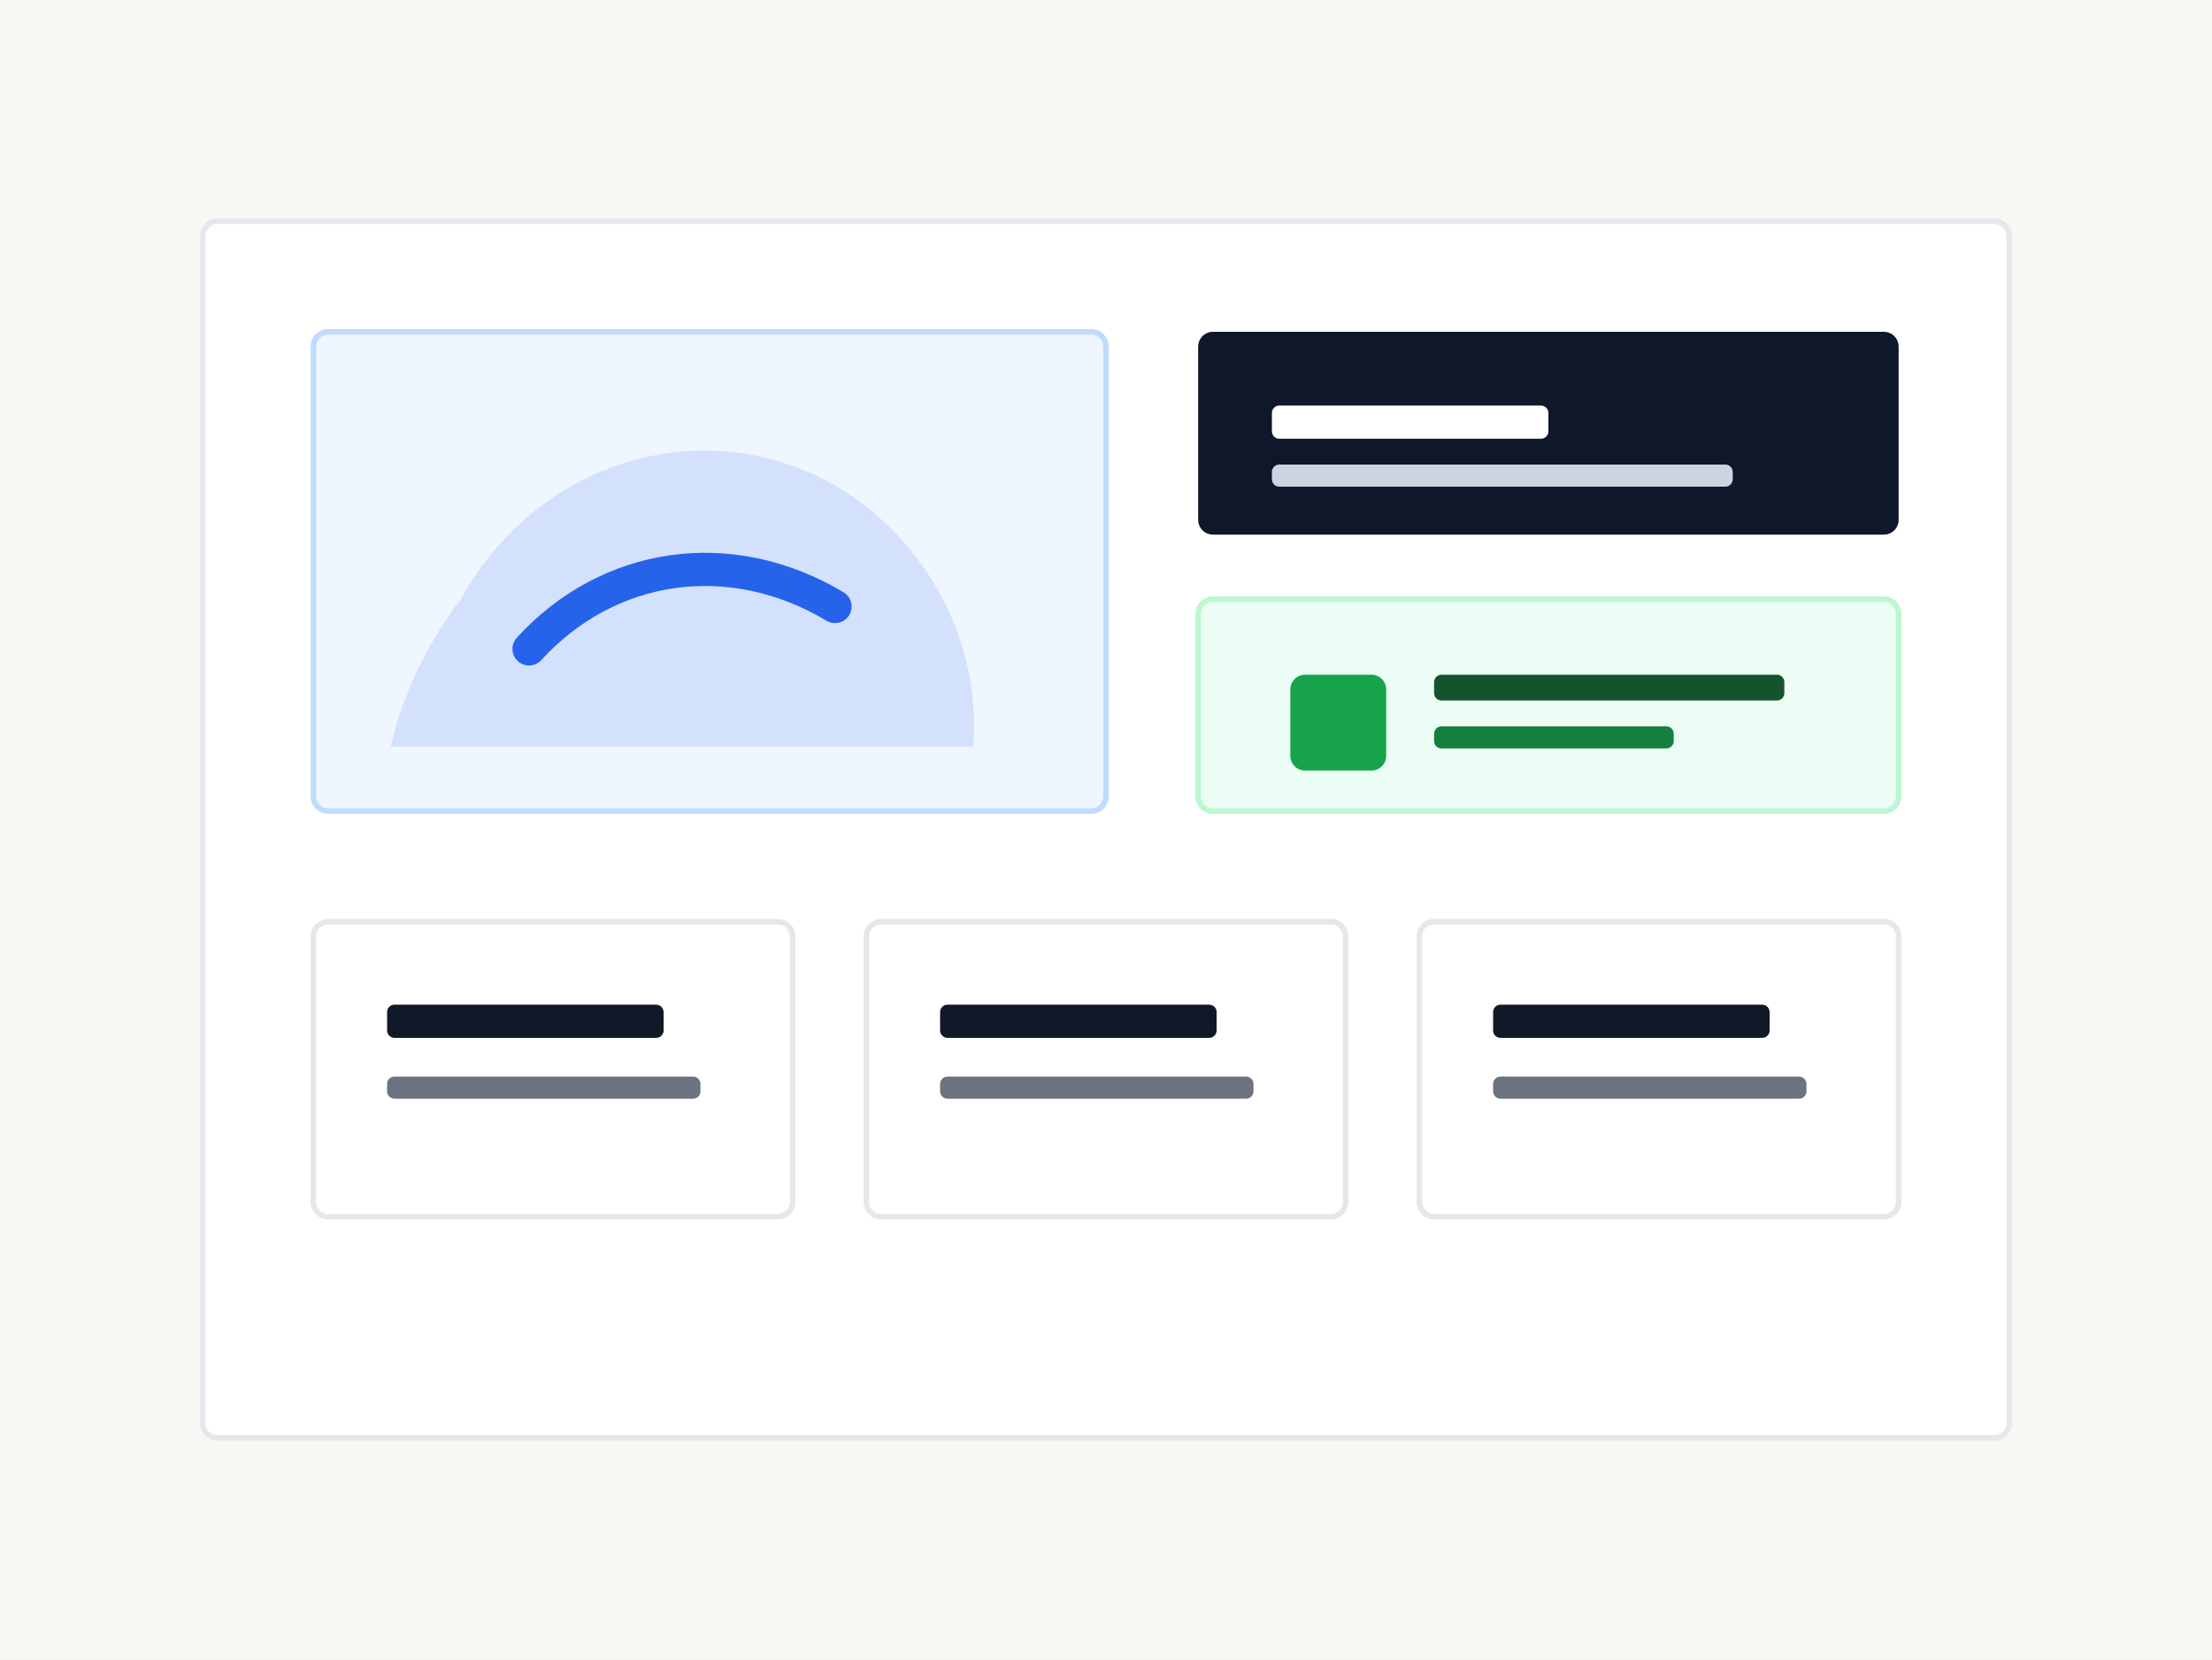
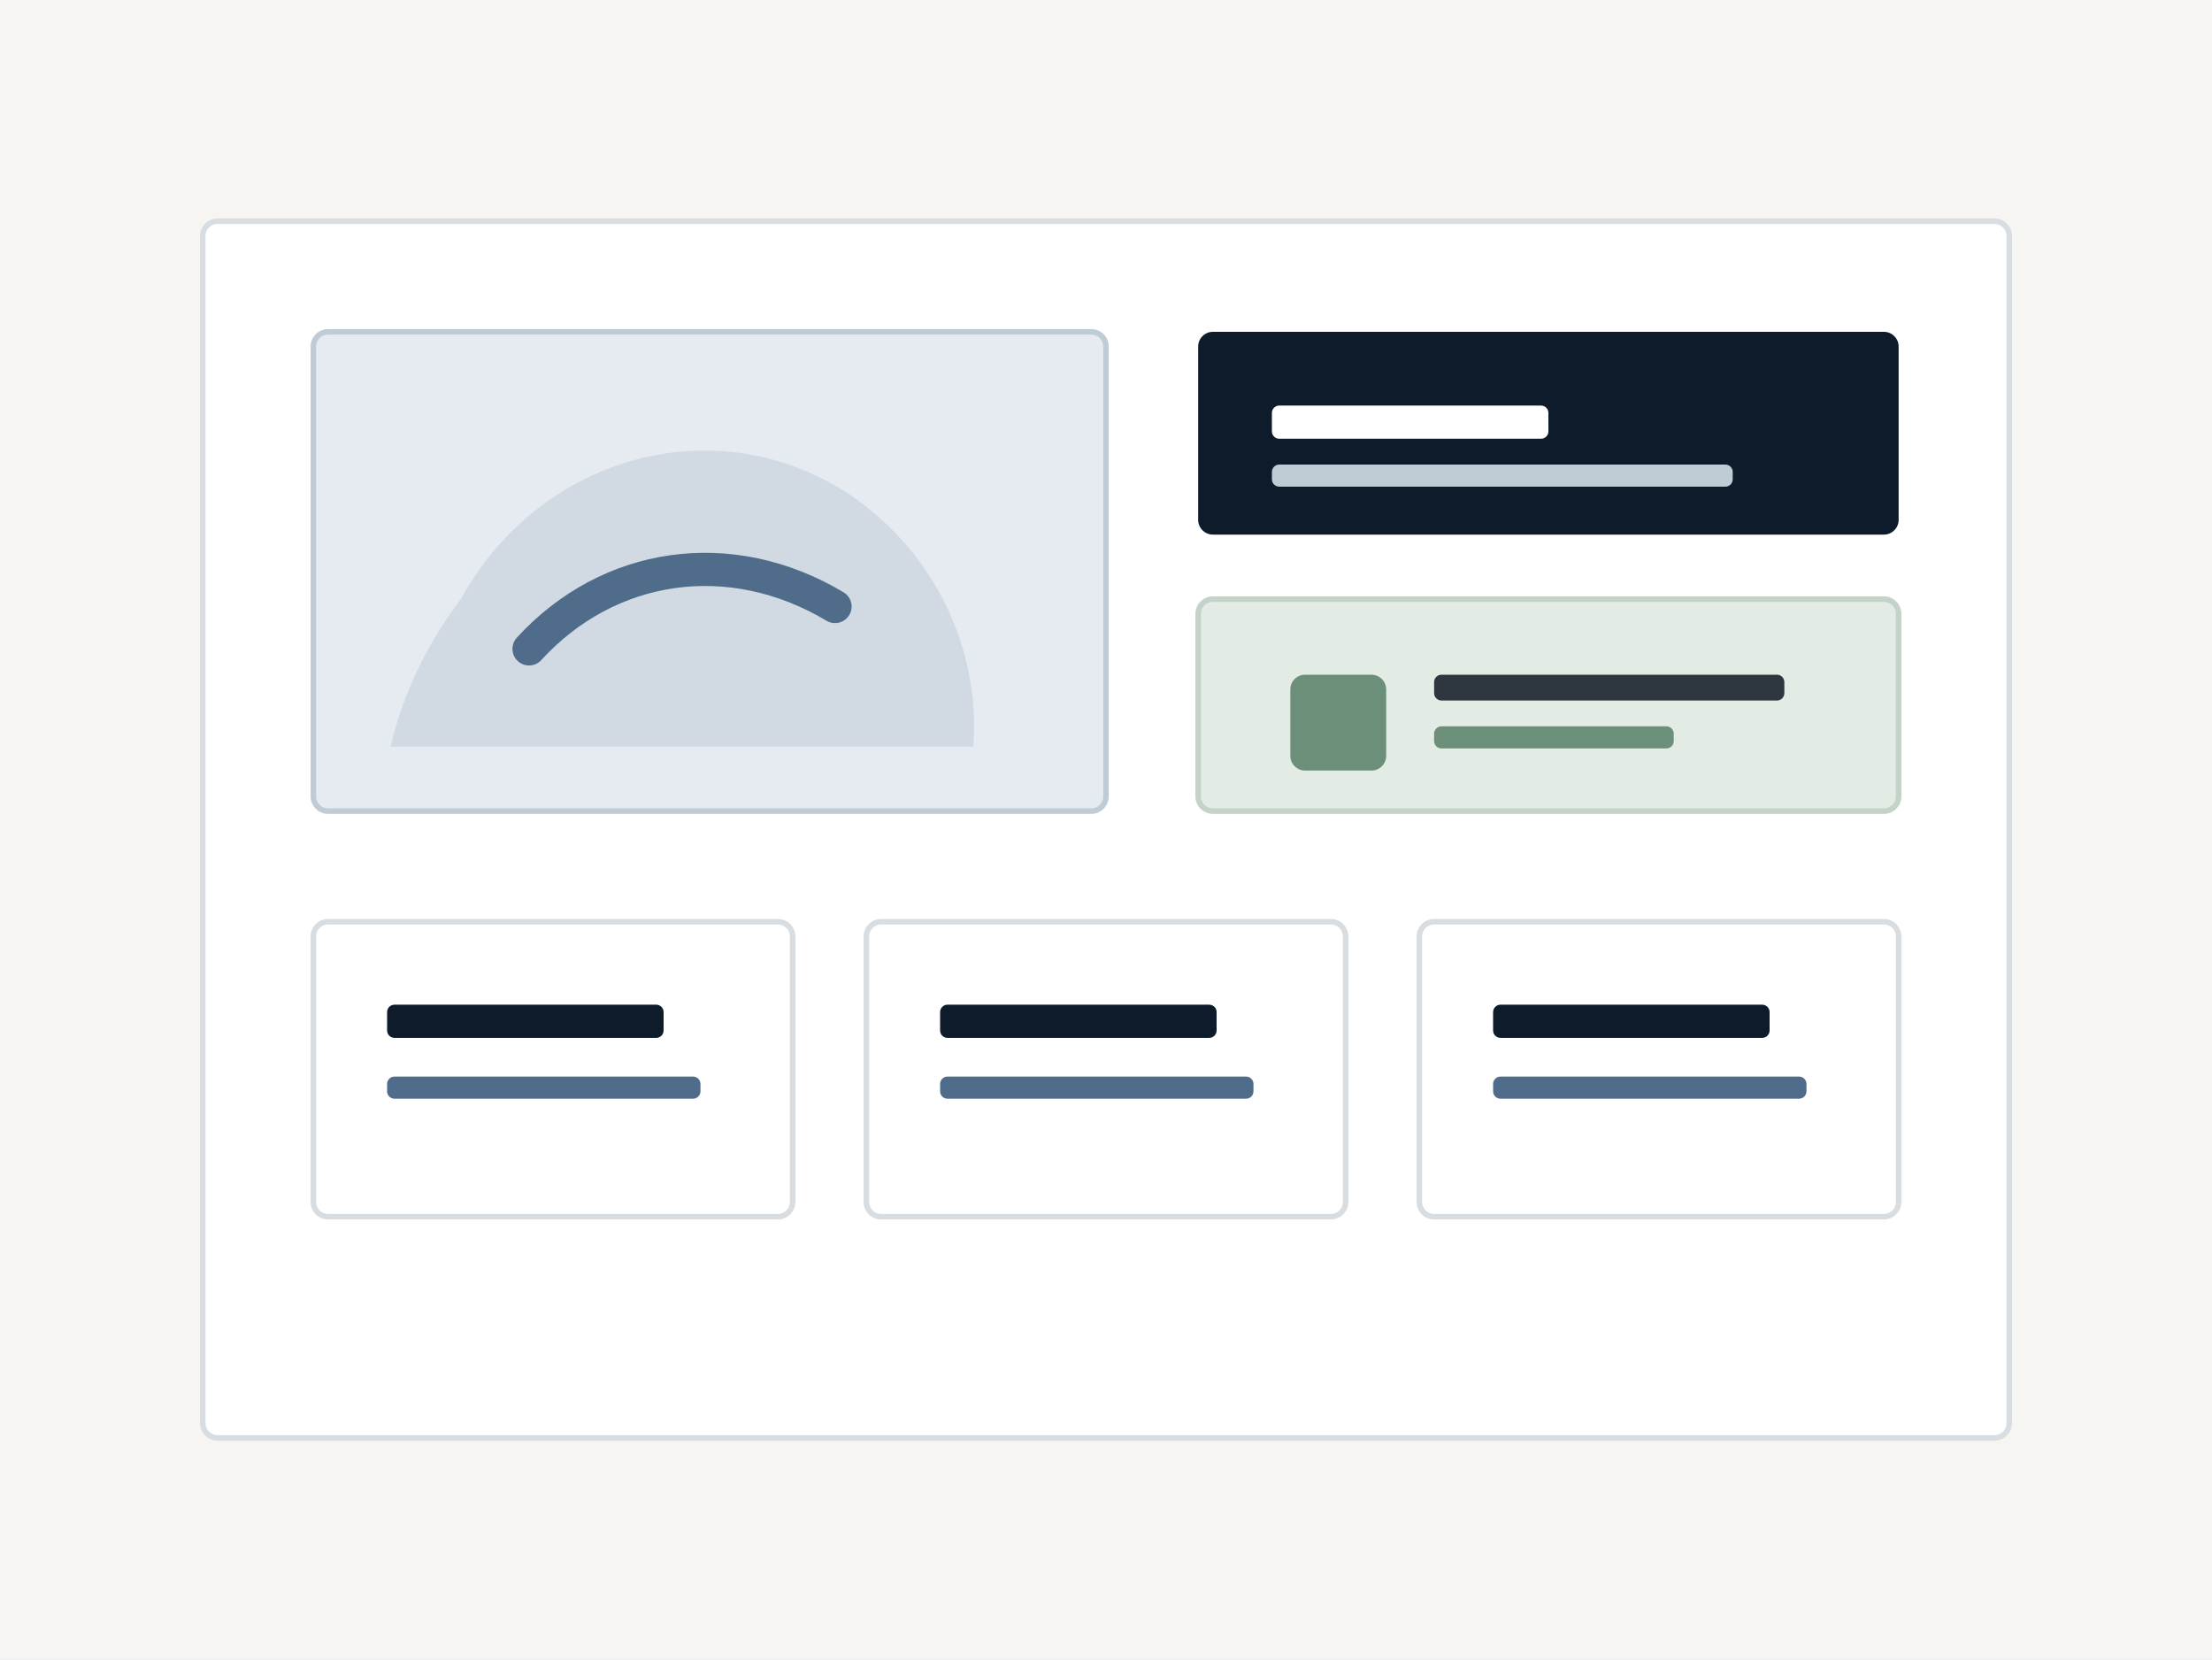
<svg xmlns="http://www.w3.org/2000/svg" width="1200" height="900" viewBox="0 0 1200 900" fill="none">
-   <rect width="1200" height="900" fill="#F8F7F3" />
-   <rect x="110" y="120" width="980" height="660" rx="8" fill="#FFFFFF" stroke="#E5E7EB" stroke-width="3" />
-   <rect x="170" y="180" width="430" height="260" rx="8" fill="#EFF6FF" stroke="#BFDBFE" stroke-width="3" />
-   <path d="M250 325C293 247 389 220 462 269C507 300 532 352 528 405H212C218 378 231 350 250 325Z" fill="#2563EB" fill-opacity="0.14" />
-   <path d="M287 352C330 305 396 295 453 329" stroke="#2563EB" stroke-width="18" stroke-linecap="round" />
-   <rect x="650" y="180" width="380" height="110" rx="8" fill="#0F172A" />
+   <rect width="1200" height="900" fill="#F6F5F2" />
+   <rect x="110" y="120" width="980" height="660" rx="8" fill="#FFFFFF" stroke="#D8DDE1" stroke-width="3" />
+   <rect x="170" y="180" width="430" height="260" rx="8" fill="#E5EBF0" stroke="#BFCBD5" stroke-width="3" />
+   <path d="M250 325C293 247 389 220 462 269C507 300 532 352 528 405H212C218 378 231 350 250 325Z" fill="#4F6D8A" fill-opacity="0.14" />
+   <path d="M287 352C330 305 396 295 453 329" stroke="#4F6D8A" stroke-width="18" stroke-linecap="round" />
+   <rect x="650" y="180" width="380" height="110" rx="8" fill="#0D1B2A" />
  <rect x="690" y="220" width="150" height="18" rx="4" fill="#FFFFFF" />
-   <rect x="690" y="252" width="250" height="12" rx="4" fill="#CBD5E1" />
-   <rect x="650" y="325" width="380" height="115" rx="8" fill="#ECFDF5" stroke="#BBF7D0" stroke-width="3" />
-   <rect x="700" y="366" width="52" height="52" rx="8" fill="#16A34A" />
-   <rect x="778" y="366" width="190" height="14" rx="4" fill="#14532D" />
-   <rect x="778" y="394" width="130" height="12" rx="4" fill="#15803D" />
-   <rect x="170" y="500" width="260" height="160" rx="8" fill="#FFFFFF" stroke="#E5E7EB" stroke-width="3" />
-   <rect x="470" y="500" width="260" height="160" rx="8" fill="#FFFFFF" stroke="#E5E7EB" stroke-width="3" />
-   <rect x="770" y="500" width="260" height="160" rx="8" fill="#FFFFFF" stroke="#E5E7EB" stroke-width="3" />
-   <rect x="210" y="545" width="150" height="18" rx="4" fill="#111827" />
-   <rect x="210" y="584" width="170" height="12" rx="4" fill="#6B7280" />
-   <rect x="510" y="545" width="150" height="18" rx="4" fill="#111827" />
-   <rect x="510" y="584" width="170" height="12" rx="4" fill="#6B7280" />
-   <rect x="810" y="545" width="150" height="18" rx="4" fill="#111827" />
-   <rect x="810" y="584" width="170" height="12" rx="4" fill="#6B7280" />
+   <rect x="690" y="252" width="250" height="12" rx="4" fill="#BFCBD5" />
+   <rect x="650" y="325" width="380" height="115" rx="8" fill="#E3EBE5" stroke="#C3D3C8" stroke-width="3" />
+   <rect x="700" y="366" width="52" height="52" rx="8" fill="#6C8F7A" />
+   <rect x="778" y="366" width="190" height="14" rx="4" fill="#2E3640" />
+   <rect x="778" y="394" width="130" height="12" rx="4" fill="#6C8F7A" />
+   <rect x="170" y="500" width="260" height="160" rx="8" fill="#FFFFFF" stroke="#D8DDE1" stroke-width="3" />
+   <rect x="470" y="500" width="260" height="160" rx="8" fill="#FFFFFF" stroke="#D8DDE1" stroke-width="3" />
+   <rect x="770" y="500" width="260" height="160" rx="8" fill="#FFFFFF" stroke="#D8DDE1" stroke-width="3" />
+   <rect x="210" y="545" width="150" height="18" rx="4" fill="#0D1B2A" />
+   <rect x="210" y="584" width="170" height="12" rx="4" fill="#4F6D8A" />
+   <rect x="510" y="545" width="150" height="18" rx="4" fill="#0D1B2A" />
+   <rect x="510" y="584" width="170" height="12" rx="4" fill="#4F6D8A" />
+   <rect x="810" y="545" width="150" height="18" rx="4" fill="#0D1B2A" />
+   <rect x="810" y="584" width="170" height="12" rx="4" fill="#4F6D8A" />
</svg>
